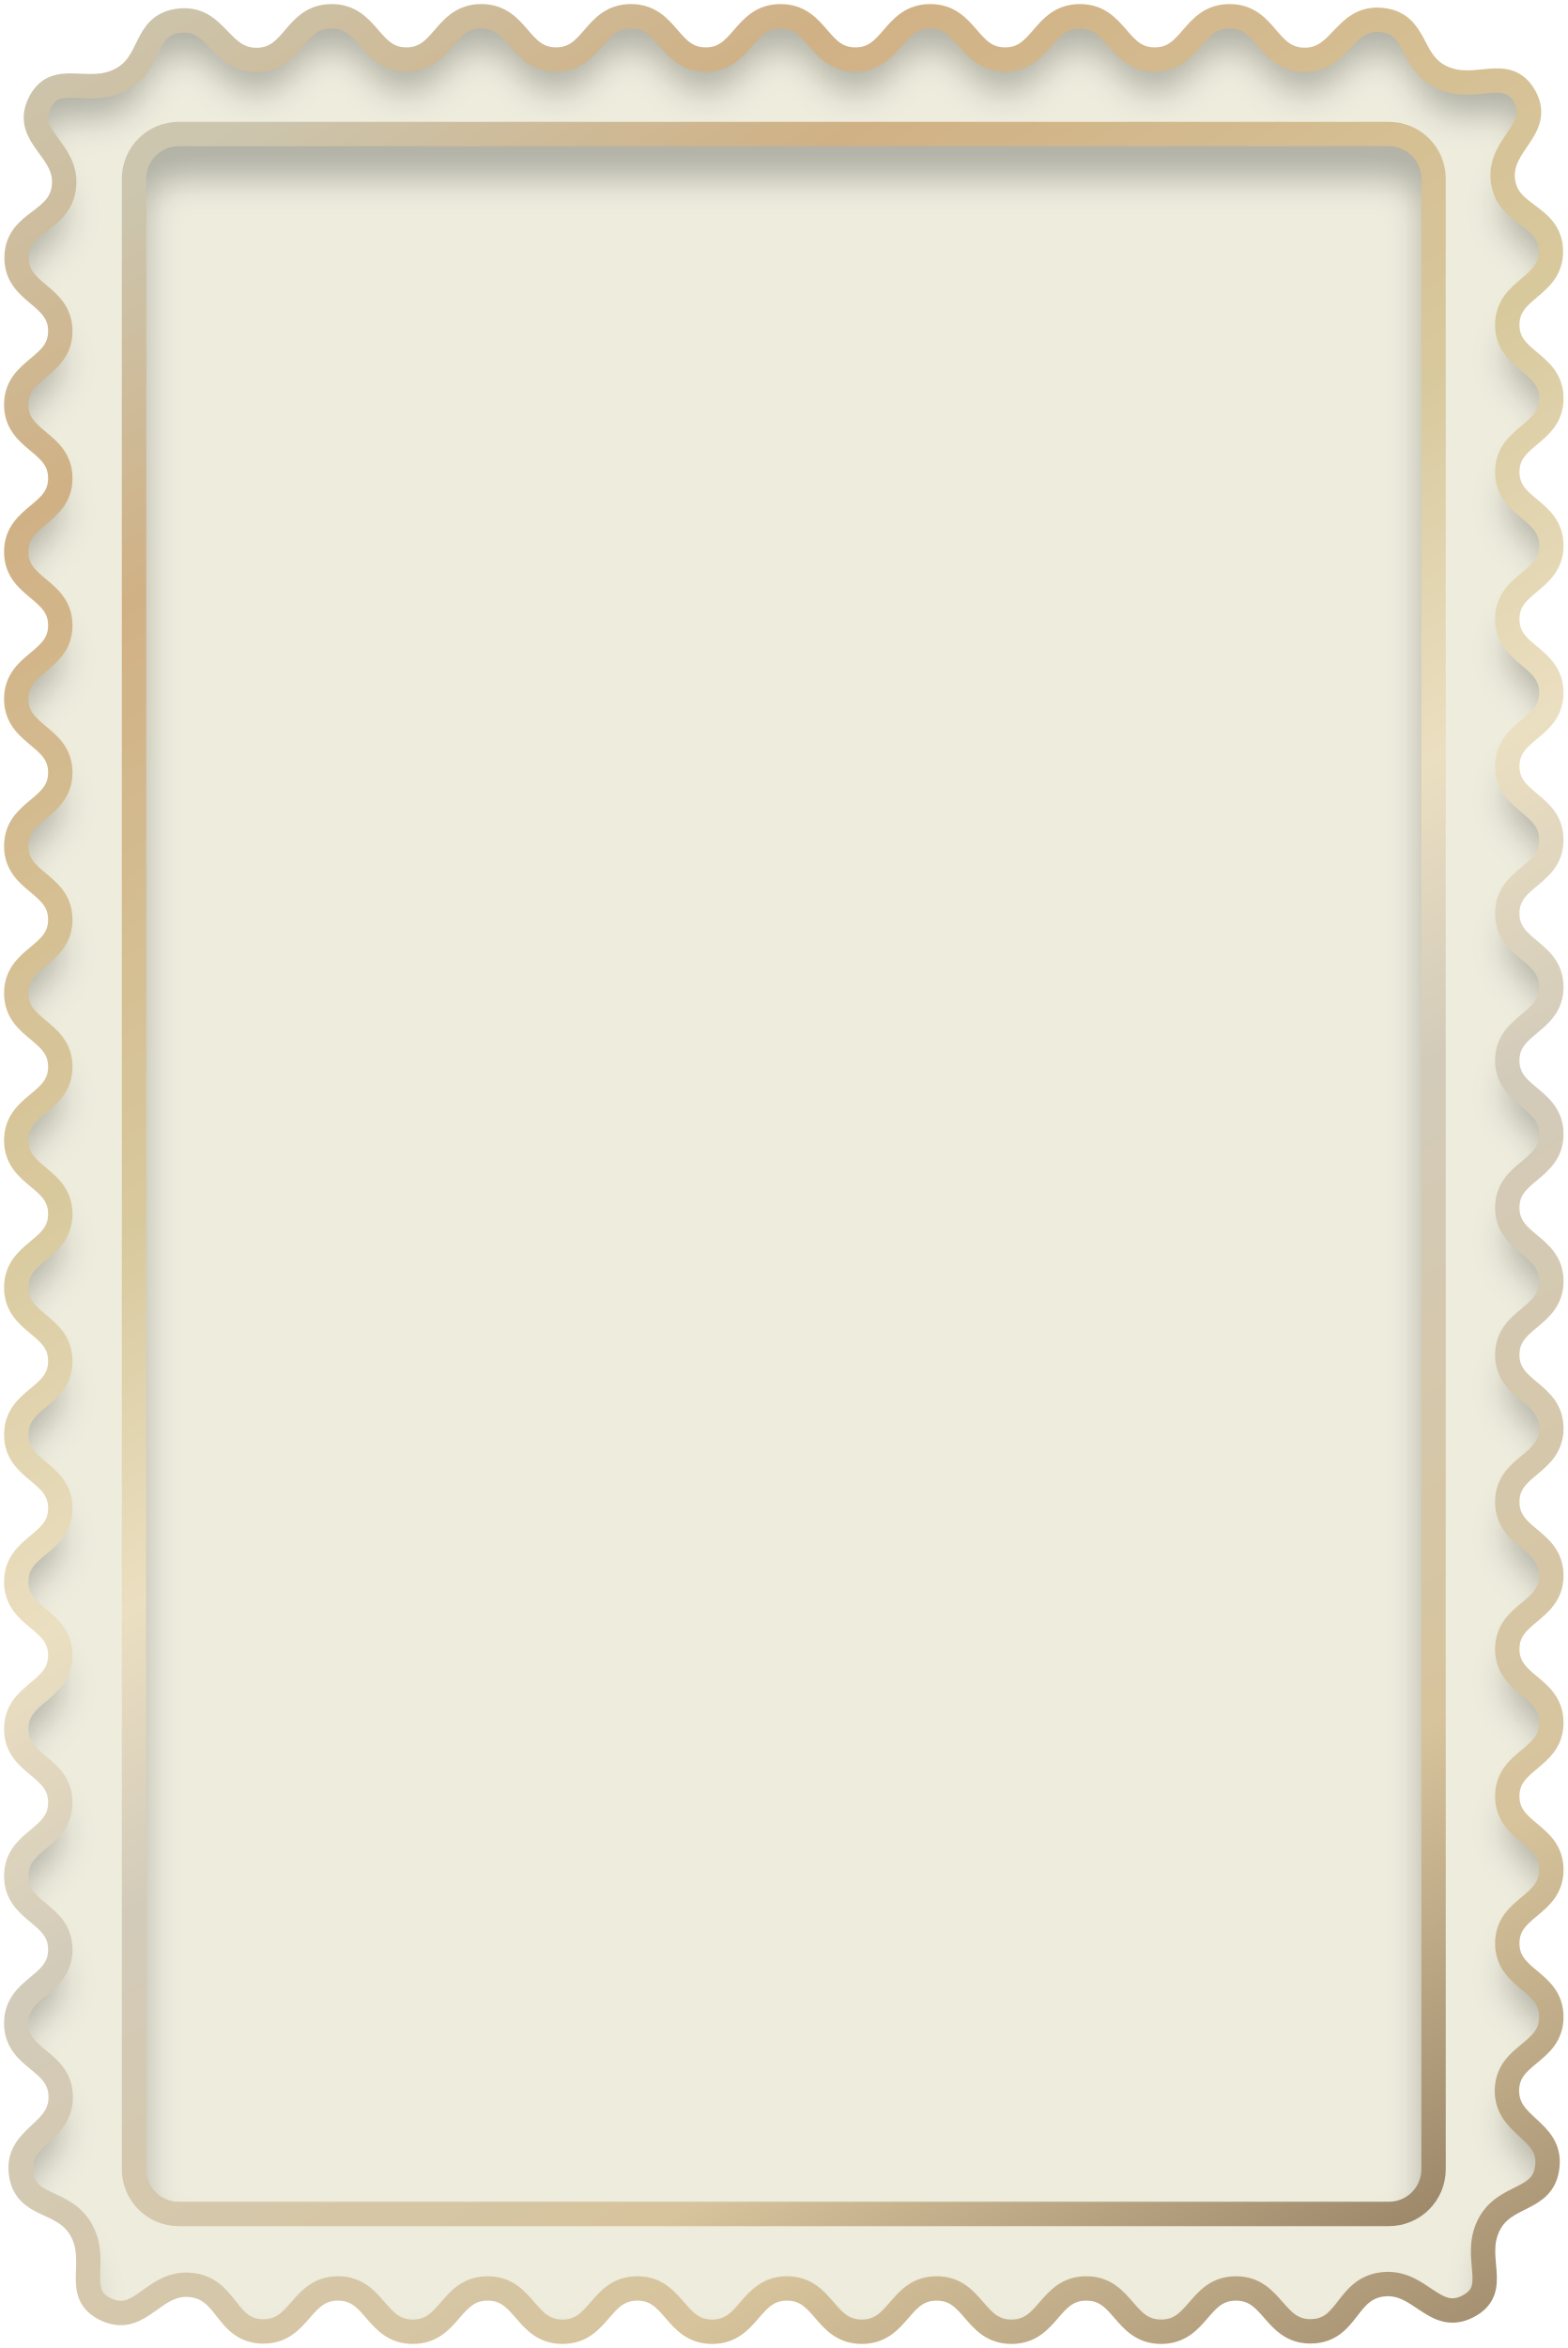
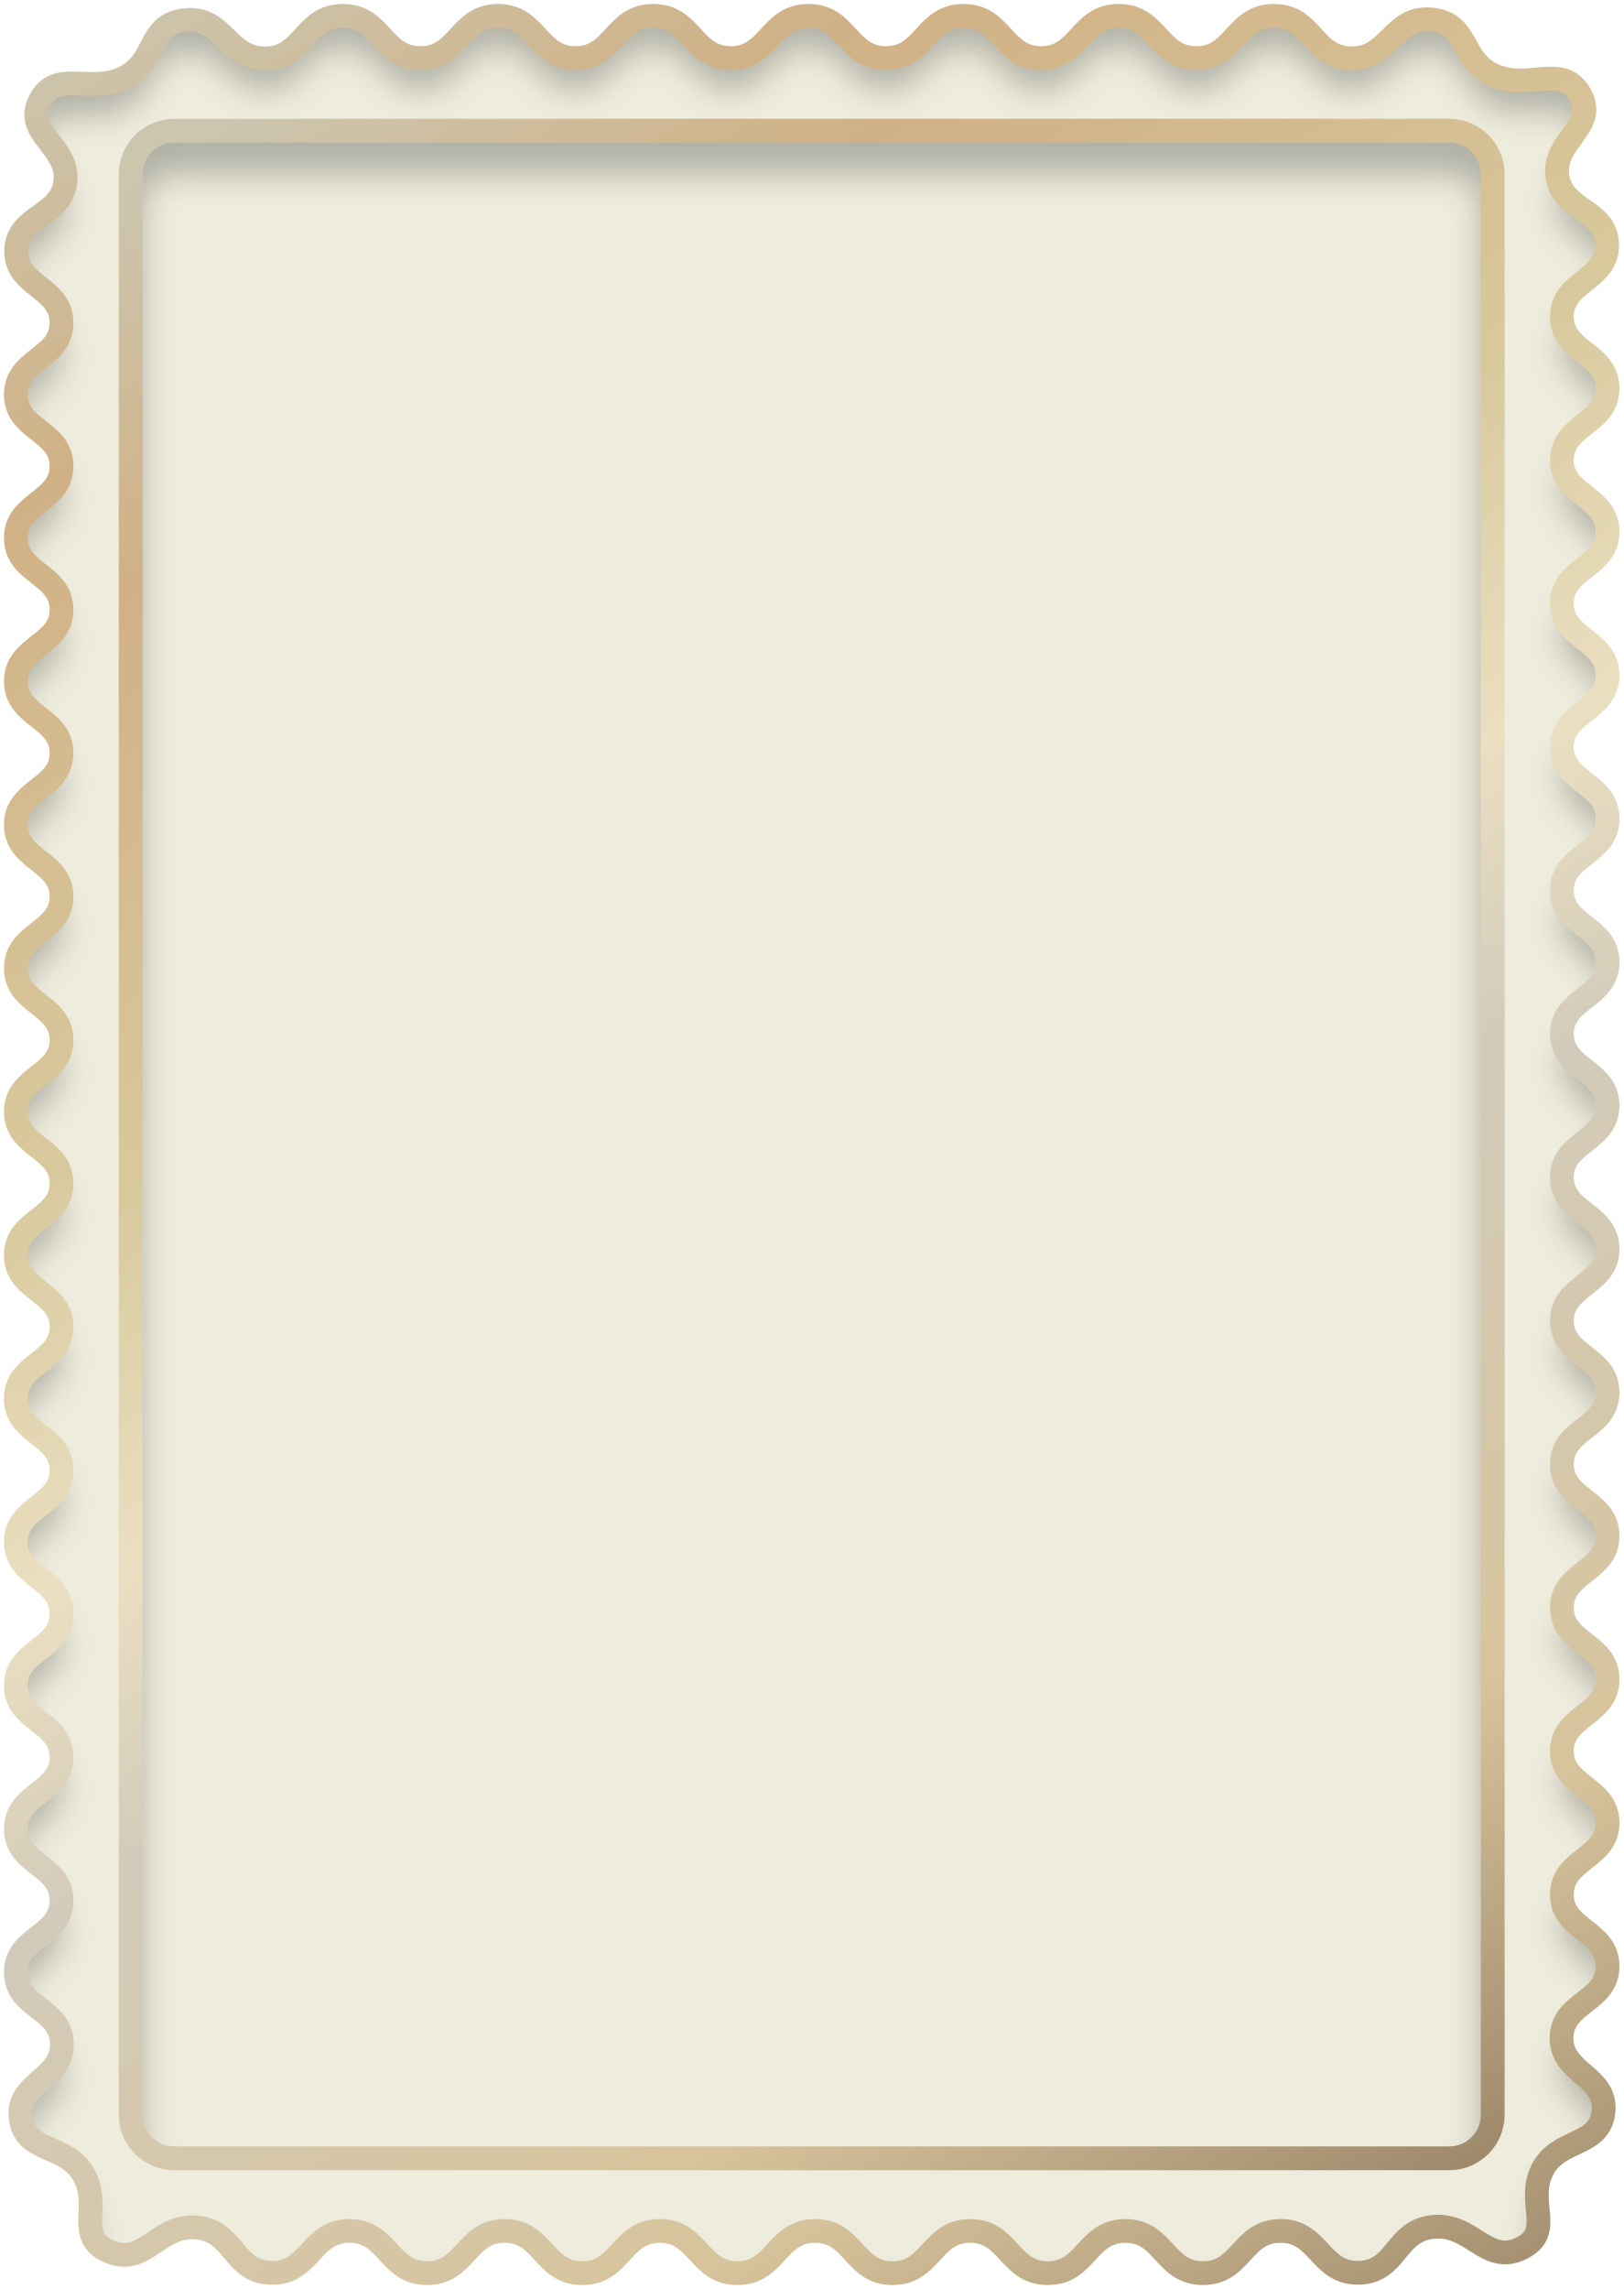
- <svg xmlns="http://www.w3.org/2000/svg" width="193" height="289" viewBox="0 0 193 289" fill="none">
+ <svg xmlns="http://www.w3.org/2000/svg" width="205" height="289" viewBox="0 0 205 289" fill="none">
  <g filter="url(#filter0_i_1541_2503)">
-     <path fill-rule="evenodd" clip-rule="evenodd" d="M7.423 40.752C7.423 36.224 1.973 36.185 2.041 31.658C2.108 27.131 7.426 27.423 7.881 22.918C8.337 18.412 2.889 16.854 4.844 12.754C6.799 8.655 10.708 11.913 14.801 9.836C18.894 7.758 17.545 3.037 22.123 2.54C26.702 2.044 27.058 7.456 31.664 7.379C36.27 7.302 36.224 2 40.83 2C45.437 2 45.437 7.33 50.043 7.33C54.65 7.33 54.65 2 59.256 2C63.863 2 63.863 7.33 68.469 7.33C73.076 7.33 73.076 2 77.682 2C82.289 2 82.289 7.33 86.895 7.33C91.501 7.33 91.501 2 96.108 2C100.714 2 100.714 7.33 105.321 7.33C109.927 7.33 109.927 2 114.534 2C119.14 2 119.14 7.33 123.747 7.33C128.353 7.33 128.353 2 132.96 2C137.566 2 137.566 7.33 142.173 7.33C146.779 7.33 146.779 2 151.385 2C155.992 2 155.955 7.304 160.561 7.367C165.167 7.43 165.473 2.024 170.059 2.457C174.644 2.891 173.422 7.684 177.615 9.558C181.809 11.431 185.579 7.947 187.744 11.944C189.908 15.94 184.518 17.691 185.04 22.19C185.561 26.688 190.864 26.352 190.947 30.879C191.029 35.405 185.576 35.454 185.577 39.981C185.577 44.509 191 44.509 191 49.036C191 53.564 185.577 53.564 185.577 58.091C185.577 62.619 191 62.619 191 67.146C191 71.674 185.577 71.674 185.577 76.201C185.577 80.729 191 80.729 191 85.257C191 89.784 185.577 89.784 185.577 94.312C185.577 98.839 191 98.839 191 103.367C191 107.894 185.577 107.894 185.577 112.422C185.577 116.949 191 116.949 191 121.477C191 126.004 185.577 126.004 185.577 130.532C185.577 135.06 191 135.06 191 139.587C191 144.115 185.577 144.115 185.577 148.642C185.577 153.17 191 153.17 191 157.697C191 162.225 185.577 162.225 185.577 166.752C185.577 171.28 191 171.28 191 175.808C191 180.335 185.577 180.335 185.577 184.863C185.577 189.39 191 189.39 191 193.918C191 198.445 185.577 198.445 185.577 202.973C185.577 207.5 191 207.5 191 212.028C191 216.555 185.577 216.555 185.577 221.083C185.577 225.611 191 225.611 191 230.138C191 234.666 185.577 234.666 185.577 239.193C185.577 243.721 191 243.721 191 248.248C191 252.776 185.604 252.737 185.537 257.264C185.469 261.791 190.971 262.104 190.515 266.609C190.06 271.115 185.2 269.884 183.245 273.984C181.29 278.083 184.78 281.823 180.687 283.9C176.594 285.978 174.861 280.665 170.282 281.161C165.703 281.658 166.034 286.873 161.428 286.951C156.823 287.028 156.776 281.669 152.169 281.67C147.563 281.67 147.563 287 142.957 287C138.35 287 138.35 281.67 133.744 281.67C129.137 281.67 129.137 287 124.531 287C119.924 287 119.924 281.67 115.318 281.67C110.711 281.67 110.711 287 106.105 287C101.498 287 101.498 281.67 96.892 281.67C92.285 281.67 92.285 287 87.679 287C83.073 287 83.073 281.67 78.466 281.67C73.86 281.67 73.86 287 69.253 287C64.647 287 64.647 281.67 60.04 281.67C55.434 281.67 55.434 287 50.827 287C46.221 287 46.221 281.67 41.614 281.67C37.008 281.67 36.97 287.026 32.364 286.963C27.758 286.9 28.045 281.67 23.46 281.237C18.875 280.803 17.334 286.168 13.141 284.295C8.947 282.421 12.208 278.548 10.044 274.552C7.879 270.555 3.093 271.912 2.572 267.414C2.05 262.915 7.558 262.553 7.476 258.026C7.394 253.499 2 253.547 2 249.019C2 244.492 7.423 244.491 7.423 239.964C7.423 235.436 2 235.436 2 230.909C2 226.381 7.423 226.381 7.423 221.854C7.423 217.326 2 217.326 2 212.799C2 208.271 7.423 208.271 7.423 203.743C7.423 199.216 2 199.216 2 194.688C2 190.161 7.423 190.161 7.423 185.633C7.423 181.106 2 181.106 2 176.578C2 172.051 7.423 172.051 7.423 167.523C7.423 162.995 2 162.995 2 158.468C2 153.94 7.423 153.94 7.423 149.413C7.423 144.885 2 144.885 2 140.358C2 135.83 7.423 135.83 7.423 131.303C7.423 126.775 2 126.775 2 122.247C2 117.72 7.423 117.72 7.423 113.192C7.423 108.665 2 108.665 2 104.137C2 99.61 7.423 99.61 7.423 95.082C7.423 90.555 2 90.555 2 86.027C2 81.499 7.423 81.499 7.423 76.972C7.423 72.444 2 72.444 2 67.917C2 63.389 7.423 63.389 7.423 58.862C7.423 54.334 2 54.334 2 49.807C2 45.279 7.423 45.279 7.423 40.752Z" fill="#EDECDD" />
+     <path fill-rule="evenodd" clip-rule="evenodd" d="M7.768 40.752C7.768 36.224 1.972 36.185 2.043 31.658C2.115 27.131 7.77 27.423 8.255 22.918C8.739 18.412 2.946 16.854 5.025 12.754C7.104 8.655 11.261 11.913 15.614 9.836C19.967 7.758 18.532 3.037 23.401 2.54C28.271 2.044 28.649 7.456 33.547 7.379C38.446 7.302 38.397 2 43.296 2C48.195 2 48.195 7.33 53.094 7.33C57.993 7.33 57.993 2 62.892 2C67.79 2 67.79 7.33 72.689 7.33C77.588 7.33 77.588 2 82.487 2C87.386 2 87.386 7.33 92.285 7.33C97.184 7.33 97.184 2 102.083 2C106.982 2 106.982 7.33 111.881 7.33C116.78 7.33 116.78 2 121.679 2C126.578 2 126.578 7.33 131.477 7.33C136.376 7.33 136.376 2 141.275 2C146.173 2 146.173 7.33 151.072 7.33C155.971 7.33 155.971 2 160.87 2C165.769 2 165.729 7.304 170.628 7.367C175.526 7.43 175.853 2.024 180.729 2.457C185.606 2.891 184.306 7.684 188.765 9.558C193.225 11.431 197.235 7.947 199.537 11.944C201.839 15.94 196.107 17.691 196.661 22.19C197.216 26.688 202.856 26.352 202.943 30.879C203.031 35.405 197.232 35.454 197.232 39.981C197.233 44.509 203 44.509 203 49.036C203 53.564 197.232 53.564 197.232 58.091C197.232 62.619 203 62.619 203 67.146C203 71.674 197.232 71.674 197.232 76.201C197.232 80.729 203 80.729 203 85.257C203 89.784 197.232 89.784 197.232 94.312C197.232 98.839 203 98.839 203 103.367C203 107.894 197.232 107.894 197.232 112.422C197.232 116.949 203 116.949 203 121.477C203 126.004 197.232 126.004 197.232 130.532C197.232 135.06 203 135.06 203 139.587C203 144.115 197.232 144.115 197.232 148.642C197.232 153.17 203 153.17 203 157.697C203 162.225 197.232 162.225 197.232 166.752C197.232 171.28 203 171.28 203 175.808C203 180.335 197.232 180.335 197.232 184.863C197.232 189.39 203 189.39 203 193.918C203 198.445 197.232 198.445 197.232 202.973C197.232 207.5 203 207.5 203 212.028C203 216.555 197.232 216.555 197.232 221.083C197.232 225.611 203 225.611 203 230.138C203 234.666 197.232 234.666 197.232 239.193C197.232 243.721 203 243.721 203 248.248C203 252.776 197.261 252.737 197.19 257.264C197.118 261.791 202.969 262.104 202.485 266.609C202 271.115 196.832 269.884 194.753 273.984C192.674 278.083 196.385 281.823 192.032 283.9C187.679 285.978 185.836 280.665 180.966 281.161C176.097 281.658 176.449 286.873 171.551 286.951C166.653 287.028 166.603 281.669 161.704 281.67C156.805 281.67 156.805 287 151.906 287C147.007 287 147.007 281.67 142.108 281.67C137.209 281.67 137.209 287 132.31 287C127.412 287 127.412 281.67 122.513 281.67C117.614 281.67 117.614 287 112.715 287C107.816 287 107.816 281.67 102.917 281.67C98.018 281.67 98.018 287 93.119 287C88.22 287 88.22 281.67 83.321 281.67C78.422 281.67 78.422 287 73.523 287C68.624 287 68.624 281.67 63.725 281.67C58.826 281.67 58.826 287 53.928 287C49.029 287 49.029 281.67 44.13 281.67C39.231 281.67 39.19 287.026 34.292 286.963C29.393 286.9 29.699 281.67 24.823 281.237C19.946 280.803 18.308 286.168 13.848 284.295C9.388 282.421 12.856 278.548 10.554 274.552C8.252 270.555 3.163 271.912 2.608 267.414C2.053 262.915 7.911 262.553 7.824 258.026C7.736 253.499 2 253.547 2 249.019C2 244.492 7.768 244.491 7.768 239.964C7.768 235.436 2 235.436 2 230.909C2 226.381 7.768 226.381 7.768 221.854C7.768 217.326 2 217.326 2 212.799C2 208.271 7.768 208.271 7.768 203.743C7.768 199.216 2 199.216 2 194.688C2 190.161 7.768 190.161 7.768 185.633C7.768 181.106 2 181.106 2 176.578C2 172.051 7.768 172.051 7.768 167.523C7.768 162.995 2 162.995 2 158.468C2 153.94 7.768 153.94 7.768 149.413C7.768 144.885 2 144.885 2 140.358C2 135.83 7.768 135.83 7.768 131.303C7.768 126.775 2 126.775 2 122.247C2 117.72 7.768 117.72 7.768 113.192C7.768 108.665 2 108.665 2 104.137C2 99.61 7.768 99.61 7.768 95.082C7.768 90.555 2 90.555 2 86.027C2 81.499 7.768 81.499 7.768 76.972C7.768 72.444 2 72.444 2 67.917C2 63.389 7.768 63.389 7.768 58.862C7.768 54.334 2 54.334 2 49.807C2 45.279 7.768 45.279 7.768 40.752Z" fill="#EDECDD" />
  </g>
-   <path fill-rule="evenodd" clip-rule="evenodd" d="M7.423 40.752C7.423 36.224 1.973 36.185 2.041 31.658C2.108 27.131 7.426 27.423 7.881 22.918C8.337 18.412 2.889 16.854 4.844 12.754C6.799 8.655 10.708 11.913 14.801 9.836C18.894 7.758 17.545 3.037 22.123 2.54C26.702 2.044 27.058 7.456 31.664 7.379C36.27 7.302 36.224 2 40.83 2C45.437 2 45.437 7.33 50.043 7.33C54.65 7.33 54.65 2 59.256 2C63.863 2 63.863 7.33 68.469 7.33C73.076 7.33 73.076 2 77.682 2C82.289 2 82.289 7.33 86.895 7.33C91.501 7.33 91.501 2 96.108 2C100.714 2 100.714 7.33 105.321 7.33C109.927 7.33 109.927 2 114.534 2C119.14 2 119.14 7.33 123.747 7.33C128.353 7.33 128.353 2 132.96 2C137.566 2 137.566 7.33 142.173 7.33C146.779 7.33 146.779 2 151.385 2C155.992 2 155.955 7.304 160.561 7.367C165.167 7.43 165.473 2.024 170.059 2.457C174.644 2.891 173.422 7.684 177.615 9.558C181.809 11.431 185.579 7.947 187.744 11.944C189.908 15.94 184.518 17.691 185.04 22.19C185.561 26.688 190.864 26.352 190.947 30.879C191.029 35.405 185.576 35.454 185.577 39.981C185.577 44.509 191 44.509 191 49.036C191 53.564 185.577 53.564 185.577 58.091C185.577 62.619 191 62.619 191 67.146C191 71.674 185.577 71.674 185.577 76.201C185.577 80.729 191 80.729 191 85.257C191 89.784 185.577 89.784 185.577 94.312C185.577 98.839 191 98.839 191 103.367C191 107.894 185.577 107.894 185.577 112.422C185.577 116.949 191 116.949 191 121.477C191 126.004 185.577 126.004 185.577 130.532C185.577 135.06 191 135.06 191 139.587C191 144.115 185.577 144.115 185.577 148.642C185.577 153.17 191 153.17 191 157.697C191 162.225 185.577 162.225 185.577 166.752C185.577 171.28 191 171.28 191 175.808C191 180.335 185.577 180.335 185.577 184.863C185.577 189.39 191 189.39 191 193.918C191 198.445 185.577 198.445 185.577 202.973C185.577 207.5 191 207.5 191 212.028C191 216.555 185.577 216.555 185.577 221.083C185.577 225.611 191 225.611 191 230.138C191 234.666 185.577 234.666 185.577 239.193C185.577 243.721 191 243.721 191 248.248C191 252.776 185.604 252.737 185.537 257.264C185.469 261.791 190.971 262.104 190.515 266.609C190.06 271.115 185.2 269.884 183.245 273.984C181.29 278.083 184.78 281.823 180.687 283.9C176.594 285.978 174.861 280.665 170.282 281.161C165.703 281.658 166.034 286.873 161.428 286.951C156.823 287.028 156.776 281.669 152.169 281.67C147.563 281.67 147.563 287 142.957 287C138.35 287 138.35 281.67 133.744 281.67C129.137 281.67 129.137 287 124.531 287C119.924 287 119.924 281.67 115.318 281.67C110.711 281.67 110.711 287 106.105 287C101.498 287 101.498 281.67 96.892 281.67C92.285 281.67 92.285 287 87.679 287C83.073 287 83.073 281.67 78.466 281.67C73.86 281.67 73.86 287 69.253 287C64.647 287 64.647 281.67 60.04 281.67C55.434 281.67 55.434 287 50.827 287C46.221 287 46.221 281.67 41.614 281.67C37.008 281.67 36.97 287.026 32.364 286.963C27.758 286.9 28.045 281.67 23.46 281.237C18.875 280.803 17.334 286.168 13.141 284.295C8.947 282.421 12.208 278.548 10.044 274.552C7.879 270.555 3.093 271.912 2.572 267.414C2.05 262.915 7.558 262.553 7.476 258.026C7.394 253.499 2 253.547 2 249.019C2 244.492 7.423 244.491 7.423 239.964C7.423 235.436 2 235.436 2 230.909C2 226.381 7.423 226.381 7.423 221.854C7.423 217.326 2 217.326 2 212.799C2 208.271 7.423 208.271 7.423 203.743C7.423 199.216 2 199.216 2 194.688C2 190.161 7.423 190.161 7.423 185.633C7.423 181.106 2 181.106 2 176.578C2 172.051 7.423 172.051 7.423 167.523C7.423 162.995 2 162.995 2 158.468C2 153.94 7.423 153.94 7.423 149.413C7.423 144.885 2 144.885 2 140.358C2 135.83 7.423 135.83 7.423 131.303C7.423 126.775 2 126.775 2 122.247C2 117.72 7.423 117.72 7.423 113.192C7.423 108.665 2 108.665 2 104.137C2 99.61 7.423 99.61 7.423 95.082C7.423 90.555 2 90.555 2 86.027C2 81.499 7.423 81.499 7.423 76.972C7.423 72.444 2 72.444 2 67.917C2 63.389 7.423 63.389 7.423 58.862C7.423 54.334 2 54.334 2 49.807C2 45.279 7.423 45.279 7.423 40.752Z" stroke="url(#paint0_linear_1541_2503)" stroke-width="3" />
+   <path fill-rule="evenodd" clip-rule="evenodd" d="M7.768 40.752C7.768 36.224 1.972 36.185 2.043 31.658C2.115 27.131 7.77 27.423 8.255 22.918C8.739 18.412 2.946 16.854 5.025 12.754C7.104 8.655 11.261 11.913 15.614 9.836C19.967 7.758 18.532 3.037 23.401 2.54C28.271 2.044 28.649 7.456 33.547 7.379C38.446 7.302 38.397 2 43.296 2C48.195 2 48.195 7.33 53.094 7.33C57.993 7.33 57.993 2 62.892 2C67.79 2 67.79 7.33 72.689 7.33C77.588 7.33 77.588 2 82.487 2C87.386 2 87.386 7.33 92.285 7.33C97.184 7.33 97.184 2 102.083 2C106.982 2 106.982 7.33 111.881 7.33C116.78 7.33 116.78 2 121.679 2C126.578 2 126.578 7.33 131.477 7.33C136.376 7.33 136.376 2 141.275 2C146.173 2 146.173 7.33 151.072 7.33C155.971 7.33 155.971 2 160.87 2C165.769 2 165.729 7.304 170.628 7.367C175.526 7.43 175.853 2.024 180.729 2.457C185.606 2.891 184.306 7.684 188.765 9.558C193.225 11.431 197.235 7.947 199.537 11.944C201.839 15.94 196.107 17.691 196.661 22.19C197.216 26.688 202.856 26.352 202.943 30.879C203.031 35.405 197.232 35.454 197.232 39.981C197.233 44.509 203 44.509 203 49.036C203 53.564 197.232 53.564 197.232 58.091C197.232 62.619 203 62.619 203 67.146C203 71.674 197.232 71.674 197.232 76.201C197.232 80.729 203 80.729 203 85.257C203 89.784 197.232 89.784 197.232 94.312C197.232 98.839 203 98.839 203 103.367C203 107.894 197.232 107.894 197.232 112.422C197.232 116.949 203 116.949 203 121.477C203 126.004 197.232 126.004 197.232 130.532C197.232 135.06 203 135.06 203 139.587C203 144.115 197.232 144.115 197.232 148.642C197.232 153.17 203 153.17 203 157.697C203 162.225 197.232 162.225 197.232 166.752C197.232 171.28 203 171.28 203 175.808C203 180.335 197.232 180.335 197.232 184.863C197.232 189.39 203 189.39 203 193.918C203 198.445 197.232 198.445 197.232 202.973C197.232 207.5 203 207.5 203 212.028C203 216.555 197.232 216.555 197.232 221.083C197.232 225.611 203 225.611 203 230.138C203 234.666 197.232 234.666 197.232 239.193C197.232 243.721 203 243.721 203 248.248C203 252.776 197.261 252.737 197.19 257.264C197.118 261.791 202.969 262.104 202.485 266.609C202 271.115 196.832 269.884 194.753 273.984C192.674 278.083 196.385 281.823 192.032 283.9C187.679 285.978 185.836 280.665 180.966 281.161C176.097 281.658 176.449 286.873 171.551 286.951C166.653 287.028 166.603 281.669 161.704 281.67C156.805 281.67 156.805 287 151.906 287C147.007 287 147.007 281.67 142.108 281.67C137.209 281.67 137.209 287 132.31 287C127.412 287 127.412 281.67 122.513 281.67C117.614 281.67 117.614 287 112.715 287C107.816 287 107.816 281.67 102.917 281.67C98.018 281.67 98.018 287 93.119 287C88.22 287 88.22 281.67 83.321 281.67C78.422 281.67 78.422 287 73.523 287C68.624 287 68.624 281.67 63.725 281.67C58.826 281.67 58.826 287 53.928 287C49.029 287 49.029 281.67 44.13 281.67C39.231 281.67 39.19 287.026 34.292 286.963C29.393 286.9 29.699 281.67 24.823 281.237C19.946 280.803 18.308 286.168 13.848 284.295C9.388 282.421 12.856 278.548 10.554 274.552C8.252 270.555 3.163 271.912 2.608 267.414C2.053 262.915 7.911 262.553 7.824 258.026C7.736 253.499 2 253.547 2 249.019C2 244.492 7.768 244.491 7.768 239.964C7.768 235.436 2 235.436 2 230.909C2 226.381 7.768 226.381 7.768 221.854C7.768 217.326 2 217.326 2 212.799C2 208.271 7.768 208.271 7.768 203.743C7.768 199.216 2 199.216 2 194.688C2 190.161 7.768 190.161 7.768 185.633C7.768 181.106 2 181.106 2 176.578C2 172.051 7.768 172.051 7.768 167.523C7.768 162.995 2 162.995 2 158.468C2 153.94 7.768 153.94 7.768 149.413C7.768 144.885 2 144.885 2 140.358C2 135.83 7.768 135.83 7.768 131.303C7.768 126.775 2 126.775 2 122.247C2 117.72 7.768 117.72 7.768 113.192C7.768 108.665 2 108.665 2 104.137C2 99.61 7.768 99.61 7.768 95.082C7.768 90.555 2 90.555 2 86.027C2 81.499 7.768 81.499 7.768 76.972C7.768 72.444 2 72.444 2 67.917C2 63.389 7.768 63.389 7.768 58.862C7.768 54.334 2 54.334 2 49.807C2 45.279 7.768 45.279 7.768 40.752Z" stroke="url(#paint0_linear_1541_2503)" stroke-width="3" />
  <g filter="url(#filter1_i_1541_2503)">
-     <rect x="18" y="18" width="157" height="253" rx="4" fill="#EDECDD" />
+     <rect x="18" y="18" width="169" height="253" rx="4" fill="#EDECDD" />
  </g>
-   <rect x="16.5" y="16.5" width="160" height="256" rx="5.5" stroke="url(#paint1_linear_1541_2503)" stroke-width="3" />
+   <rect x="16.5" y="16.5" width="172" height="256" rx="5.5" stroke="url(#paint1_linear_1541_2503)" stroke-width="3" />
  <defs>
-     <filter id="filter0_i_1541_2503" x="0.5" y="0.5" width="192" height="292" filterUnits="userSpaceOnUse" color-interpolation-filters="sRGB">
+     <filter id="filter0_i_1541_2503" x="0.5" y="0.5" width="204" height="292" filterUnits="userSpaceOnUse" color-interpolation-filters="sRGB">
      <feFlood flood-opacity="0" result="BackgroundImageFix" />
      <feBlend mode="normal" in="SourceGraphic" in2="BackgroundImageFix" result="shape" />
      <feColorMatrix in="SourceAlpha" type="matrix" values="0 0 0 0 0 0 0 0 0 0 0 0 0 0 0 0 0 0 127 0" result="hardAlpha" />
      <feOffset dy="4" />
      <feGaussianBlur stdDeviation="2" />
      <feComposite in2="hardAlpha" operator="arithmetic" k2="-1" k3="1" />
      <feColorMatrix type="matrix" values="0 0 0 0 0 0 0 0 0 0 0 0 0 0 0 0 0 0 0.25 0" />
      <feBlend mode="normal" in2="shape" result="effect1_innerShadow_1541_2503" />
    </filter>
-     <filter id="filter1_i_1541_2503" x="15" y="15" width="163" height="263" filterUnits="userSpaceOnUse" color-interpolation-filters="sRGB">
+     <filter id="filter1_i_1541_2503" x="15" y="15" width="175" height="263" filterUnits="userSpaceOnUse" color-interpolation-filters="sRGB">
      <feFlood flood-opacity="0" result="BackgroundImageFix" />
      <feBlend mode="normal" in="SourceGraphic" in2="BackgroundImageFix" result="shape" />
      <feColorMatrix in="SourceAlpha" type="matrix" values="0 0 0 0 0 0 0 0 0 0 0 0 0 0 0 0 0 0 127 0" result="hardAlpha" />
      <feOffset dy="4" />
      <feGaussianBlur stdDeviation="2" />
      <feComposite in2="hardAlpha" operator="arithmetic" k2="-1" k3="1" />
      <feColorMatrix type="matrix" values="0 0 0 0 0 0 0 0 0 0 0 0 0 0 0 0 0 0 0.25 0" />
      <feBlend mode="normal" in2="shape" result="effect1_innerShadow_1541_2503" />
    </filter>
-     <linearGradient id="paint0_linear_1541_2503" x1="8.884" y1="2" x2="186.58" y2="292.544" gradientUnits="userSpaceOnUse">
+     <linearGradient id="paint0_linear_1541_2503" x1="9.321" y1="2" x2="181.849" y2="302.004" gradientUnits="userSpaceOnUse">
      <stop stop-color="#CCC6AF" />
      <stop offset="0.144" stop-color="#D0B185" />
      <stop offset="0.361" stop-color="#D8C99D" />
      <stop offset="0.494" stop-color="#EBDFC1" />
      <stop offset="0.599" stop-color="#D3CBBA" />
      <stop offset="0.828" stop-color="#D7C49C" />
      <stop offset="1" stop-color="#9D886A" />
    </linearGradient>
-     <linearGradient id="paint1_linear_1541_2503" x1="23.719" y1="18" x2="186.018" y2="266.321" gradientUnits="userSpaceOnUse">
+     <linearGradient id="paint1_linear_1541_2503" x1="24.156" y1="18" x2="181.376" y2="276.936" gradientUnits="userSpaceOnUse">
      <stop stop-color="#CCC6AF" />
      <stop offset="0.144" stop-color="#D0B185" />
      <stop offset="0.361" stop-color="#D8C99D" />
      <stop offset="0.494" stop-color="#EBDFC1" />
      <stop offset="0.599" stop-color="#D3CBBA" />
      <stop offset="0.828" stop-color="#D7C49C" />
      <stop offset="1" stop-color="#9D886A" />
    </linearGradient>
  </defs>
</svg>
